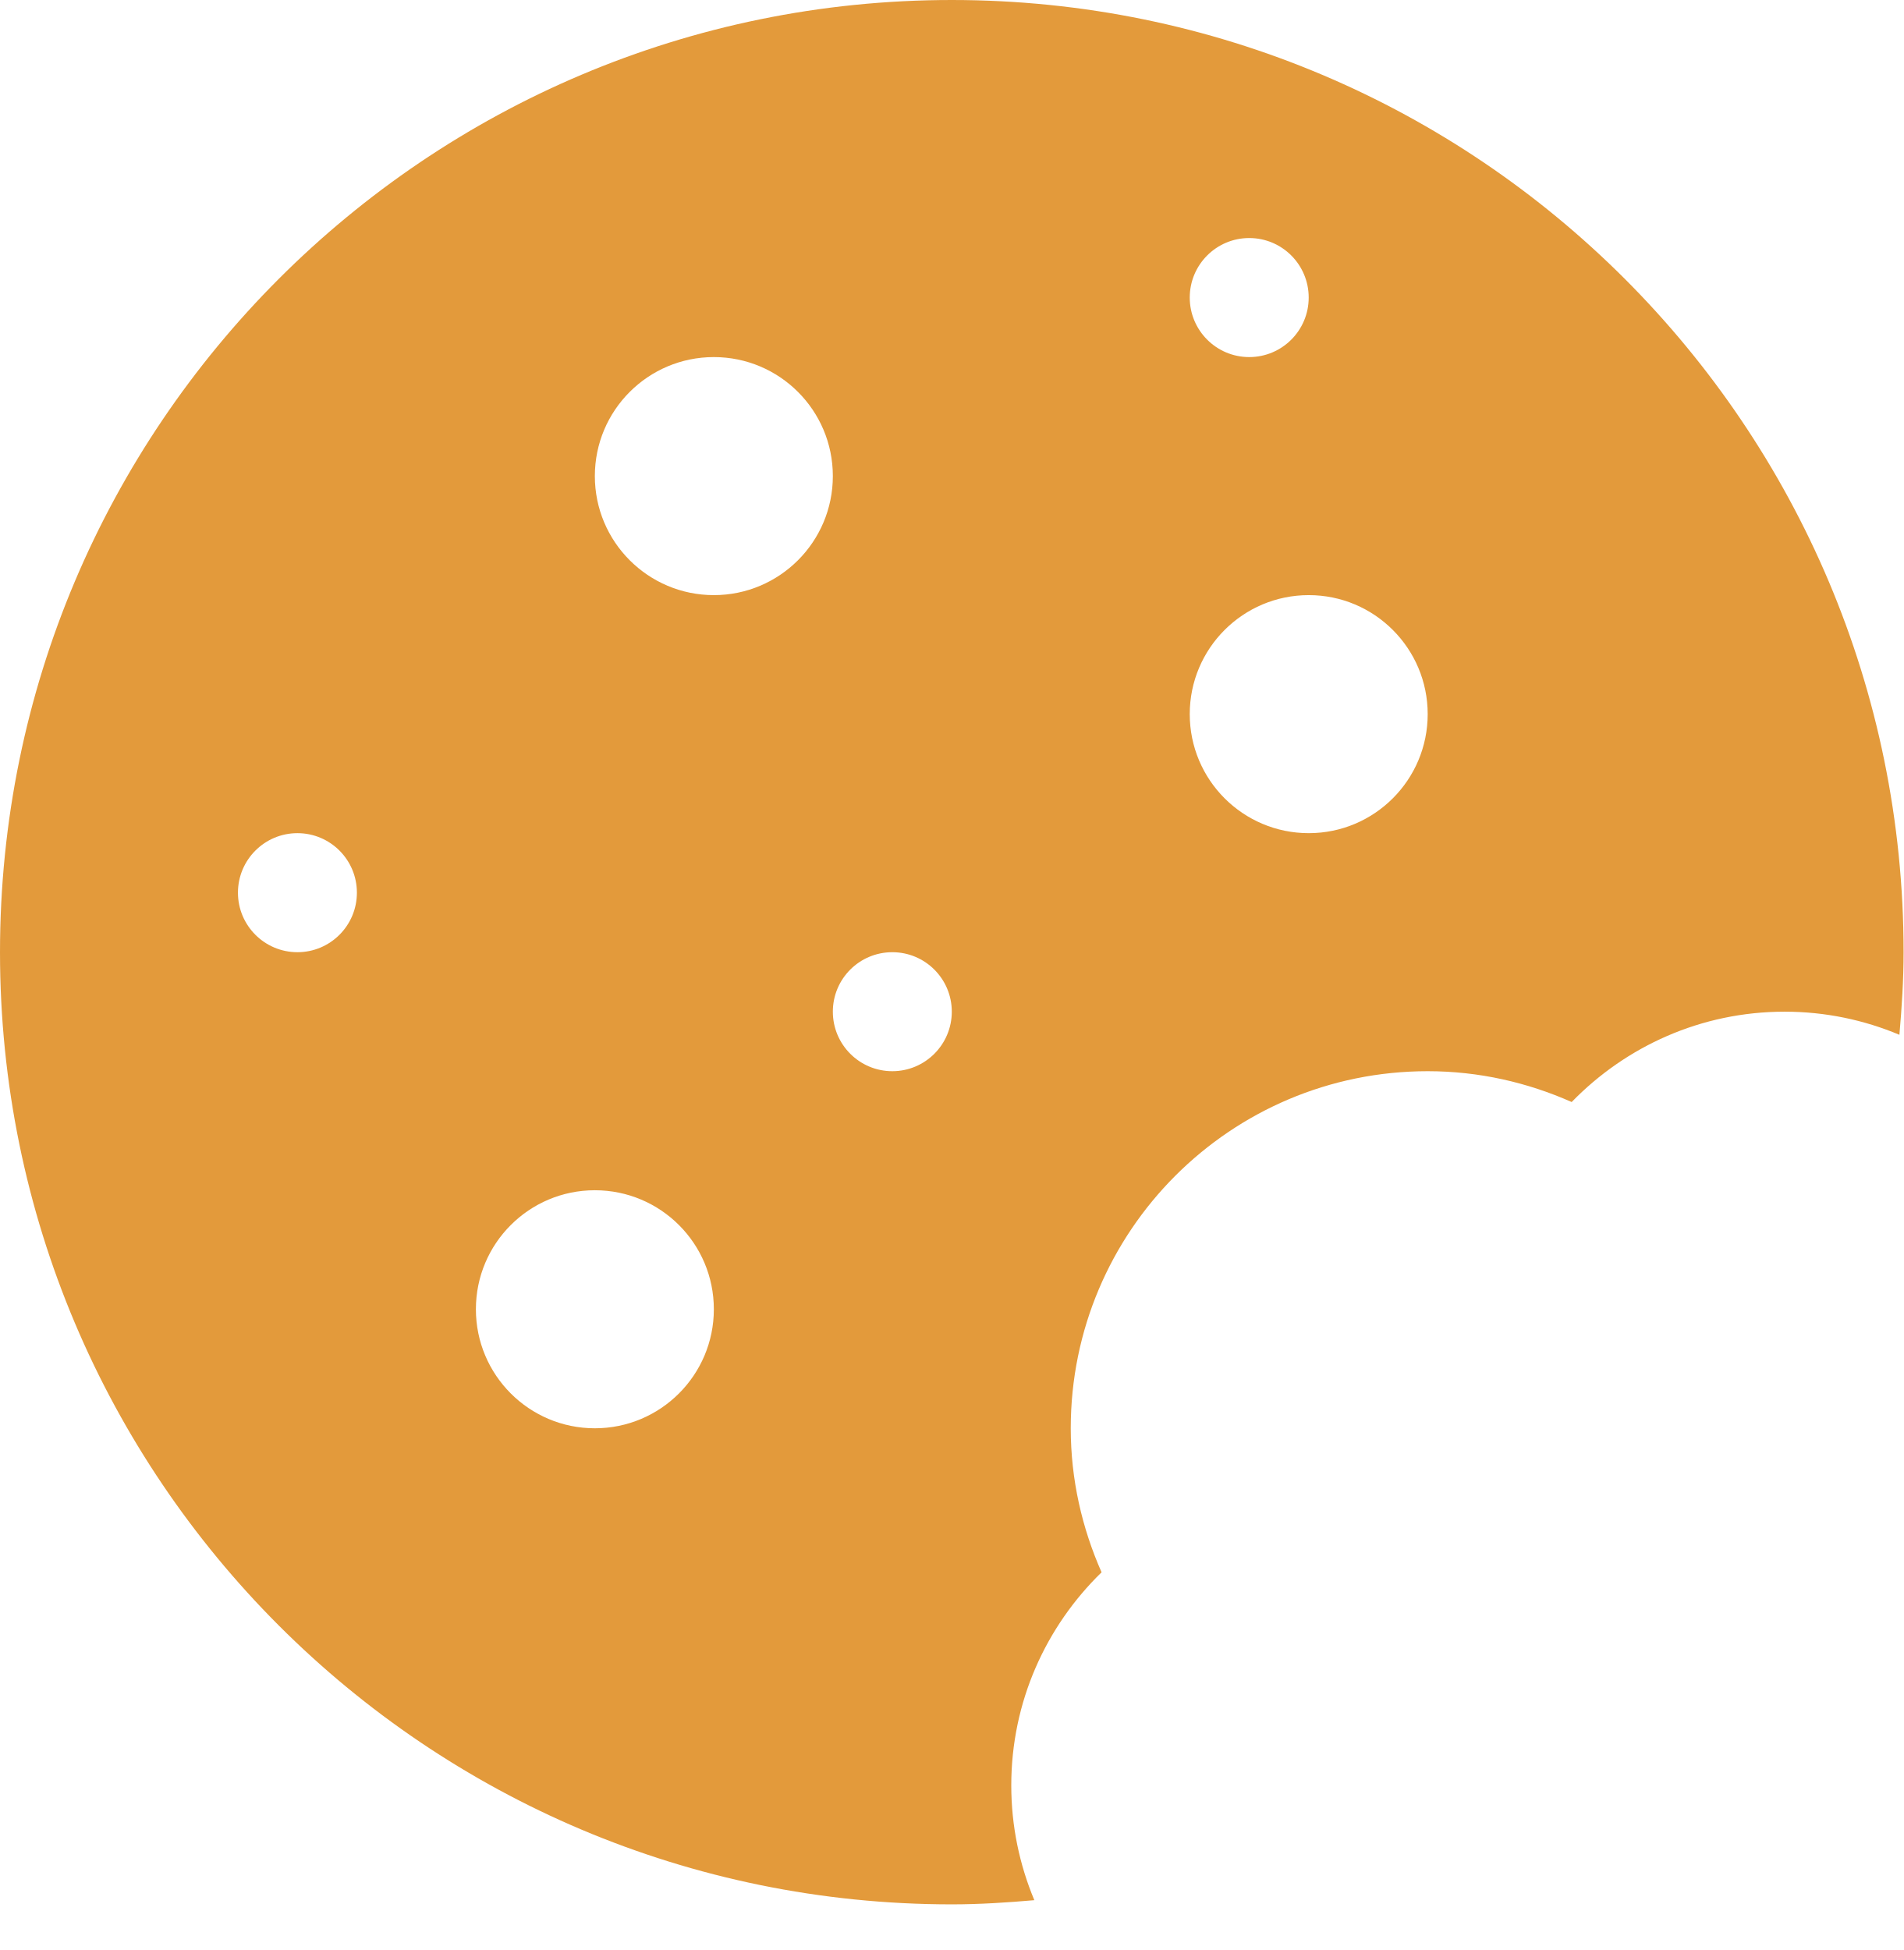
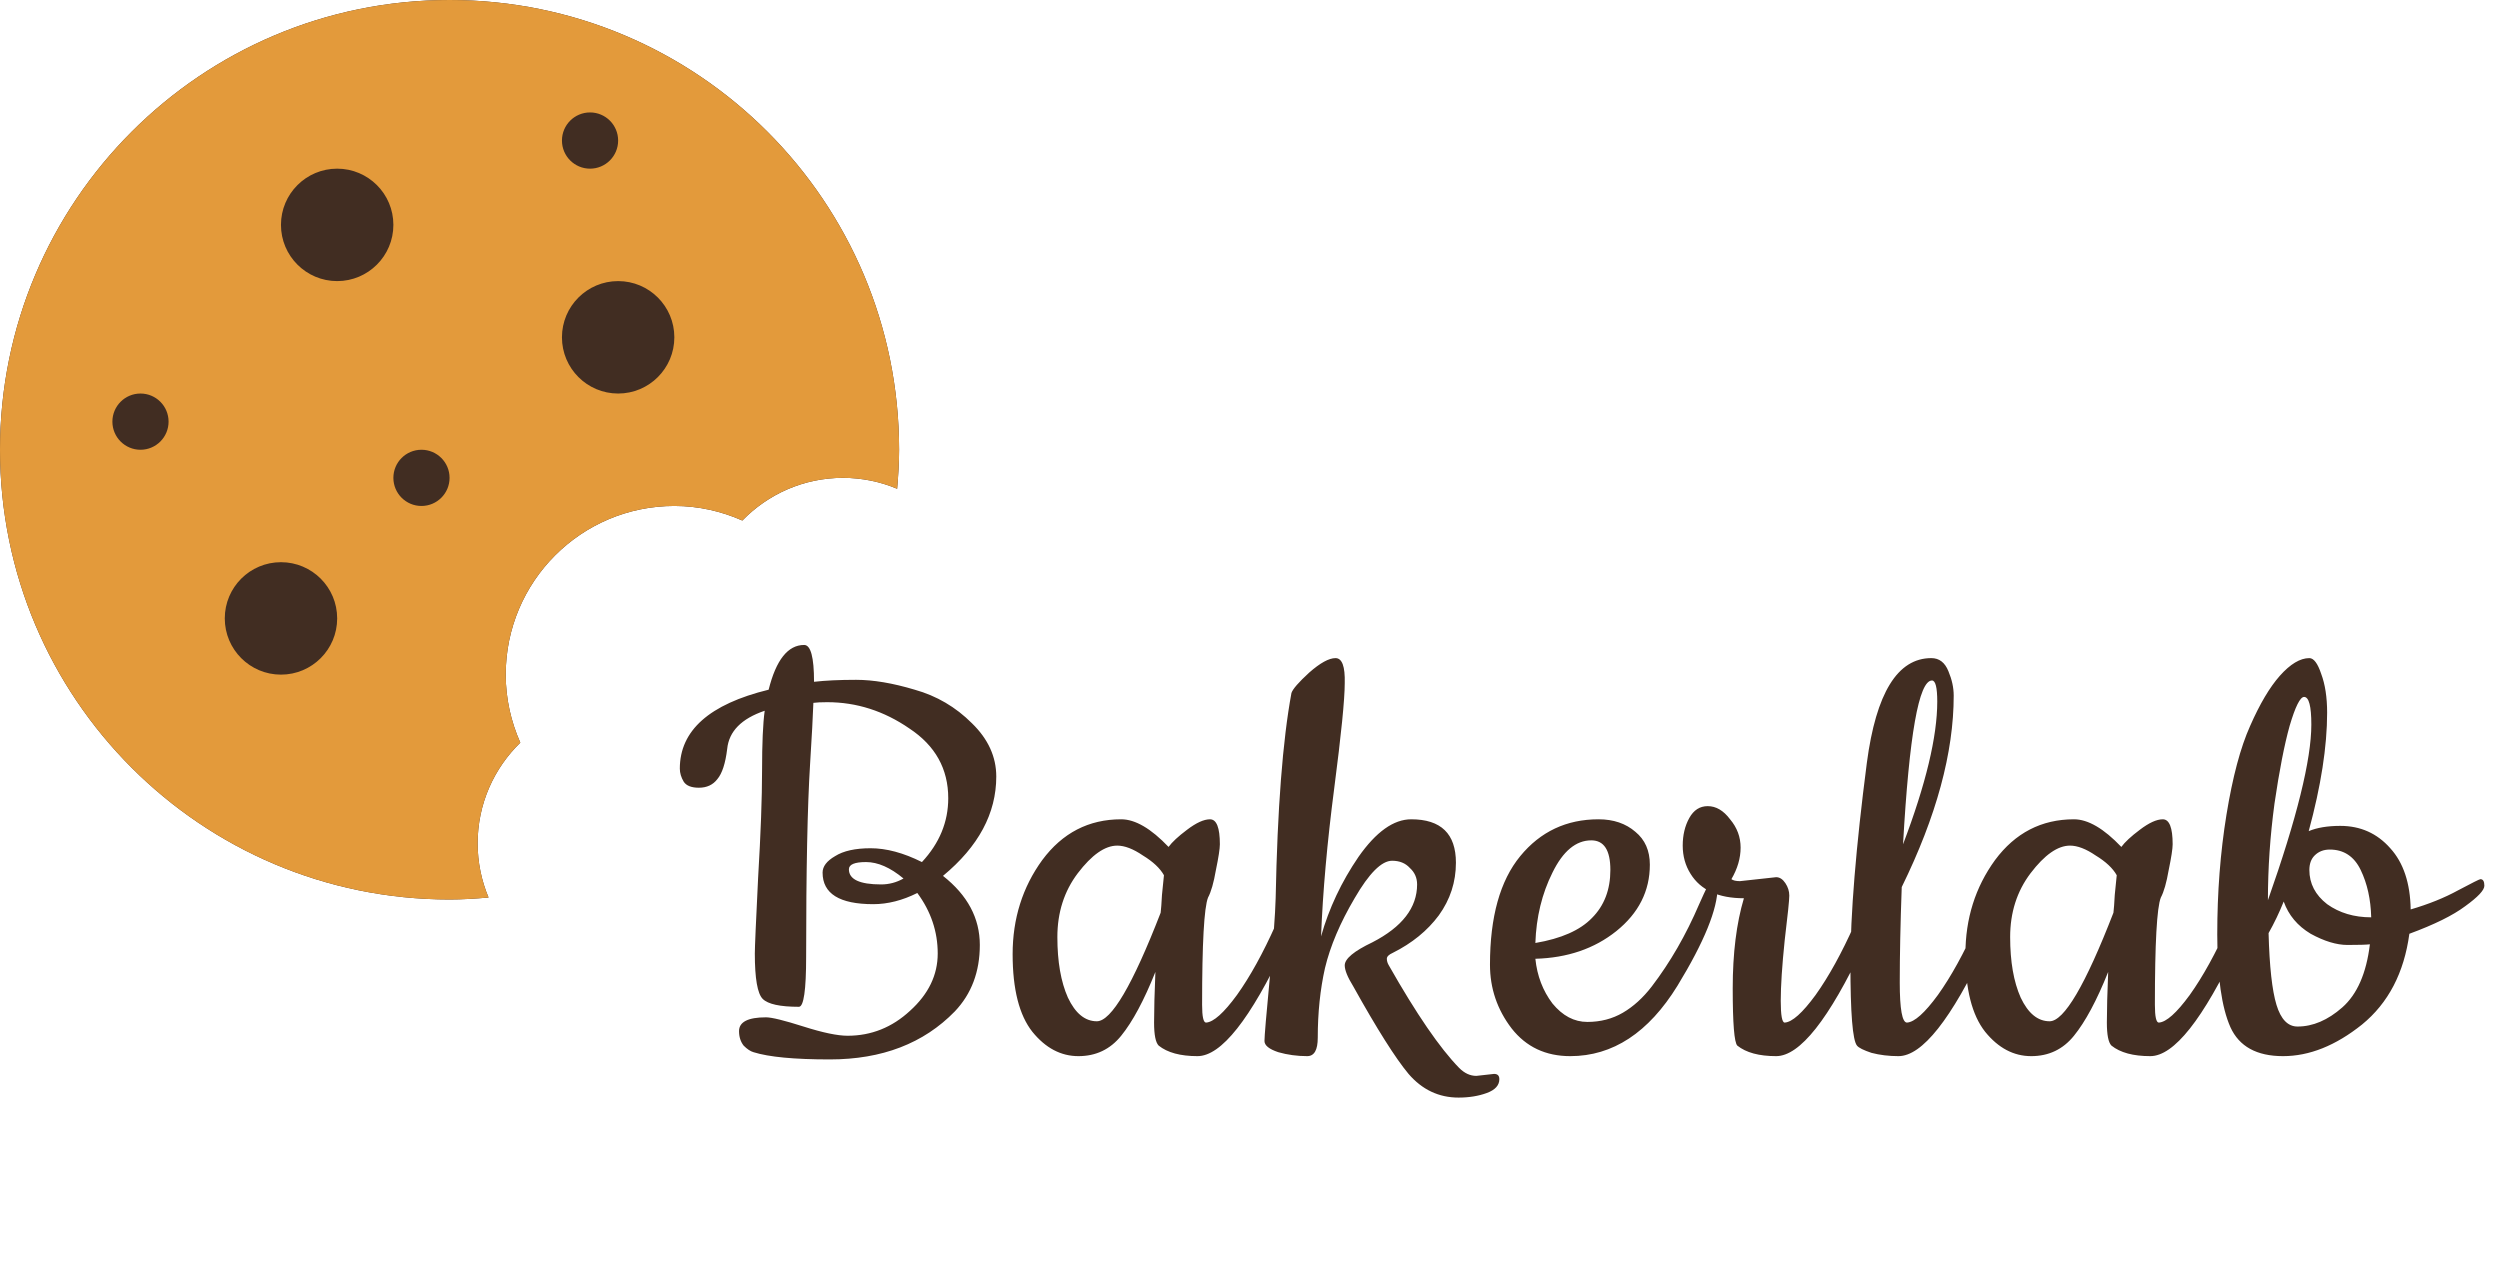
- <svg xmlns="http://www.w3.org/2000/svg" width="41" height="42" viewBox="0 0 41 42" fill="none">
+ <svg xmlns="http://www.w3.org/2000/svg" width="114" height="58" viewBox="0 0 114 58" fill="none">
+   <path d="M38.65 47.23C39.73 47.23 40.68 46.85 41.5 46.09C42.34 45.33 42.76 44.46 42.76 43.48C42.76 42.48 42.45 41.56 41.83 40.72C41.15 41.06 40.48 41.23 39.82 41.23C38.28 41.23 37.51 40.75 37.51 39.79C37.51 39.51 37.7 39.26 38.08 39.04C38.46 38.8 39 38.68 39.7 38.68C40.42 38.68 41.2 38.89 42.04 39.31C42.84 38.45 43.24 37.48 43.24 36.4C43.24 35.06 42.65 34 41.47 33.22C40.31 32.42 39.06 32.02 37.72 32.02C37.44 32.02 37.23 32.03 37.09 32.05C37.07 32.63 37.02 33.56 36.94 34.84C36.82 36.76 36.76 39.69 36.76 43.63C36.76 45.15 36.65 45.91 36.43 45.91C35.57 45.91 35.02 45.79 34.78 45.55C34.54 45.31 34.42 44.62 34.42 43.48C34.42 43.2 34.47 42.05 34.57 40.03C34.69 38.01 34.75 36.38 34.75 35.14C34.75 33.9 34.79 32.99 34.87 32.41C33.81 32.77 33.24 33.35 33.16 34.15C33.08 34.81 32.93 35.27 32.71 35.53C32.51 35.79 32.23 35.92 31.87 35.92C31.53 35.92 31.3 35.83 31.18 35.65C31.06 35.45 31 35.25 31 35.05C31 33.31 32.35 32.11 35.05 31.45C35.39 30.09 35.93 29.41 36.67 29.41C36.97 29.41 37.12 29.97 37.12 31.09C37.64 31.03 38.28 31 39.04 31C39.82 31 40.71 31.15 41.71 31.45C42.71 31.73 43.58 32.24 44.32 32.98C45.06 33.7 45.43 34.51 45.43 35.41C45.43 37.09 44.62 38.6 43 39.94C44.12 40.82 44.68 41.87 44.68 43.09C44.68 44.31 44.3 45.32 43.54 46.12C42.12 47.58 40.22 48.31 37.84 48.31C36.22 48.31 35.06 48.2 34.36 47.98C34.22 47.94 34.07 47.84 33.91 47.68C33.77 47.5 33.7 47.28 33.7 47.02C33.7 46.6 34.11 46.39 34.93 46.39C35.19 46.39 35.76 46.53 36.64 46.81C37.52 47.09 38.19 47.23 38.65 47.23ZM41.2 40.06C40.6 39.56 40.03 39.31 39.49 39.31C38.97 39.31 38.71 39.42 38.71 39.64C38.71 40.1 39.2 40.33 40.18 40.33C40.54 40.33 40.88 40.24 41.2 40.06ZM54.606 48.16C53.826 48.16 53.236 48 52.836 47.68C52.696 47.54 52.626 47.19 52.626 46.63C52.626 46.05 52.646 45.28 52.686 44.32C52.166 45.62 51.646 46.59 51.126 47.23C50.626 47.85 49.976 48.16 49.176 48.16C48.376 48.16 47.676 47.79 47.076 47.05C46.476 46.29 46.176 45.11 46.176 43.51C46.176 41.89 46.626 40.46 47.526 39.22C48.446 37.98 49.646 37.36 51.126 37.36C51.766 37.36 52.486 37.78 53.286 38.62C53.446 38.4 53.726 38.14 54.126 37.84C54.546 37.52 54.896 37.36 55.176 37.36C55.476 37.36 55.626 37.74 55.626 38.5C55.626 38.7 55.566 39.09 55.446 39.67C55.346 40.25 55.226 40.67 55.086 40.93C54.906 41.39 54.816 43.02 54.816 45.82C54.816 46.36 54.876 46.63 54.996 46.63C55.336 46.61 55.806 46.19 56.406 45.37C57.006 44.53 57.596 43.46 58.176 42.16C58.776 40.86 59.136 40.21 59.256 40.21C59.396 40.21 59.466 40.29 59.466 40.45C59.466 41.01 59.176 41.9 58.596 43.12C57.016 46.48 55.686 48.16 54.606 48.16ZM50.946 38.56C50.386 38.56 49.786 38.98 49.146 39.82C48.526 40.64 48.216 41.61 48.216 42.73C48.216 43.85 48.376 44.77 48.696 45.49C49.036 46.21 49.476 46.57 50.016 46.57C50.676 46.57 51.646 44.92 52.926 41.62C52.946 41.46 52.966 41.19 52.986 40.81C53.026 40.41 53.056 40.11 53.076 39.91C52.896 39.59 52.576 39.29 52.116 39.01C51.676 38.71 51.286 38.56 50.946 38.56ZM67.32 49.06L68.13 48.97C68.29 48.97 68.37 49.05 68.37 49.21C68.37 49.49 68.18 49.7 67.8 49.84C67.42 49.98 66.99 50.05 66.51 50.05C65.61 50.05 64.85 49.69 64.23 48.97C63.63 48.25 62.79 46.92 61.71 44.98C61.45 44.56 61.32 44.24 61.32 44.02C61.32 43.72 61.74 43.37 62.58 42.97C63.94 42.27 64.62 41.39 64.62 40.33C64.62 40.03 64.51 39.78 64.29 39.58C64.09 39.36 63.82 39.25 63.48 39.25C63 39.25 62.43 39.82 61.77 40.96C61.11 42.08 60.66 43.14 60.42 44.14C60.2 45.12 60.09 46.18 60.09 47.32C60.09 47.88 59.93 48.16 59.61 48.16C59.15 48.16 58.71 48.1 58.29 47.98C57.87 47.84 57.66 47.67 57.66 47.47C57.66 47.25 57.74 46.3 57.9 44.62C58.06 42.92 58.15 41.7 58.17 40.96C58.25 36.88 58.49 33.76 58.89 31.6C58.95 31.42 59.22 31.11 59.7 30.67C60.2 30.23 60.6 30.01 60.9 30.01C61.2 30.01 61.34 30.39 61.32 31.15C61.32 31.89 61.16 33.49 60.84 35.95C60.52 38.41 60.32 40.66 60.24 42.7C60.6 41.42 61.17 40.21 61.95 39.07C62.75 37.93 63.55 37.36 64.35 37.36C65.71 37.36 66.39 38.02 66.39 39.34C66.39 40.22 66.13 41.02 65.61 41.74C65.09 42.44 64.39 43.01 63.51 43.45C63.33 43.53 63.24 43.62 63.24 43.72C63.24 43.82 63.27 43.92 63.33 44.02C64.59 46.24 65.66 47.8 66.54 48.7C66.78 48.94 67.04 49.06 67.32 49.06ZM71.603 48.16C70.483 48.16 69.593 47.74 68.933 46.9C68.273 46.04 67.943 45.07 67.943 43.99C67.943 41.81 68.403 40.16 69.323 39.04C70.243 37.92 71.433 37.36 72.893 37.36C73.573 37.36 74.133 37.55 74.573 37.93C75.013 38.29 75.233 38.79 75.233 39.43C75.233 40.63 74.723 41.64 73.703 42.46C72.703 43.26 71.473 43.68 70.013 43.72C70.093 44.5 70.353 45.18 70.793 45.76C71.253 46.32 71.783 46.6 72.383 46.6C72.983 46.6 73.523 46.46 74.003 46.18C74.483 45.9 74.923 45.5 75.323 44.98C76.163 43.88 76.883 42.63 77.483 41.23C77.643 40.87 77.763 40.61 77.843 40.45C77.943 40.29 78.043 40.21 78.143 40.21C78.263 40.21 78.323 40.29 78.323 40.45C78.323 41.45 77.713 42.95 76.493 44.95C75.173 47.09 73.543 48.16 71.603 48.16ZM70.013 43C71.193 42.8 72.053 42.42 72.593 41.86C73.153 41.3 73.433 40.57 73.433 39.67C73.433 38.77 73.143 38.32 72.563 38.32C71.863 38.32 71.273 38.81 70.793 39.79C70.313 40.75 70.053 41.82 70.013 43ZM79.342 40.18L80.992 40C81.152 40 81.292 40.09 81.412 40.27C81.532 40.45 81.592 40.64 81.592 40.84C81.592 41.04 81.522 41.72 81.382 42.88C81.262 44.04 81.202 44.96 81.202 45.64C81.202 46.3 81.262 46.63 81.382 46.63C81.722 46.61 82.192 46.19 82.792 45.37C83.392 44.53 83.982 43.46 84.562 42.16C85.162 40.86 85.522 40.21 85.642 40.21C85.782 40.21 85.852 40.29 85.852 40.45C85.852 41.01 85.562 41.9 84.982 43.12C83.402 46.48 82.072 48.16 80.992 48.16C80.212 48.16 79.622 48 79.222 47.68C79.082 47.54 79.012 46.67 79.012 45.07C79.012 43.47 79.182 42.1 79.522 40.96C78.362 40.96 77.552 40.59 77.092 39.85C76.852 39.47 76.732 39.04 76.732 38.56C76.732 38.08 76.832 37.66 77.032 37.3C77.232 36.94 77.512 36.76 77.872 36.76C78.252 36.76 78.592 36.96 78.892 37.36C79.212 37.74 79.372 38.17 79.372 38.65C79.372 39.13 79.232 39.61 78.952 40.09C79.032 40.15 79.162 40.18 79.342 40.18ZM86.569 48.16C86.129 48.16 85.719 48.11 85.339 48.01C84.979 47.89 84.759 47.78 84.679 47.68C84.479 47.44 84.379 46.2 84.379 43.96C84.379 41.7 84.629 38.64 85.129 34.78C85.549 31.6 86.529 30.01 88.069 30.01C88.429 30.01 88.689 30.21 88.849 30.61C89.009 30.99 89.089 31.36 89.089 31.72C89.089 34.32 88.299 37.23 86.719 40.45C86.659 42.11 86.629 43.56 86.629 44.8C86.629 46.02 86.739 46.63 86.959 46.63C87.299 46.61 87.769 46.19 88.369 45.37C88.969 44.53 89.559 43.46 90.139 42.16C90.739 40.86 91.099 40.21 91.219 40.21C91.359 40.21 91.429 40.29 91.429 40.45C91.429 41.01 91.139 41.9 90.559 43.12C88.979 46.48 87.649 48.16 86.569 48.16ZM88.339 31.99C88.339 31.35 88.259 31.03 88.099 31.03C87.499 31.03 87.059 33.52 86.779 38.5C87.819 35.76 88.339 33.59 88.339 31.99ZM98.053 48.16C97.273 48.16 96.683 48 96.283 47.68C96.143 47.54 96.073 47.19 96.073 46.63C96.073 46.05 96.093 45.28 96.133 44.32C95.613 45.62 95.093 46.59 94.573 47.23C94.073 47.85 93.423 48.16 92.623 48.16C91.823 48.16 91.123 47.79 90.523 47.05C89.923 46.29 89.623 45.11 89.623 43.51C89.623 41.89 90.073 40.46 90.973 39.22C91.893 37.98 93.093 37.36 94.573 37.36C95.213 37.36 95.933 37.78 96.733 38.62C96.893 38.4 97.173 38.14 97.573 37.84C97.993 37.52 98.343 37.36 98.623 37.36C98.923 37.36 99.073 37.74 99.073 38.5C99.073 38.7 99.013 39.09 98.893 39.67C98.793 40.25 98.673 40.67 98.533 40.93C98.353 41.39 98.263 43.02 98.263 45.82C98.263 46.36 98.323 46.63 98.443 46.63C98.783 46.61 99.253 46.19 99.853 45.37C100.453 44.53 101.043 43.46 101.623 42.16C102.223 40.86 102.583 40.21 102.703 40.21C102.843 40.21 102.913 40.29 102.913 40.45C102.913 41.01 102.623 41.9 102.043 43.12C100.463 46.48 99.133 48.16 98.053 48.16ZM94.393 38.56C93.833 38.56 93.233 38.98 92.593 39.82C91.973 40.64 91.663 41.61 91.663 42.73C91.663 43.85 91.823 44.77 92.143 45.49C92.483 46.21 92.923 46.57 93.463 46.57C94.123 46.57 95.093 44.92 96.373 41.62C96.393 41.46 96.413 41.19 96.433 40.81C96.473 40.41 96.503 40.11 96.523 39.91C96.343 39.59 96.023 39.29 95.563 39.01C95.123 38.71 94.733 38.56 94.393 38.56ZM106.717 37.66C107.637 37.66 108.397 38 108.997 38.68C109.597 39.34 109.907 40.27 109.927 41.47C110.747 41.23 111.467 40.94 112.087 40.6C112.727 40.26 113.067 40.09 113.107 40.09C113.227 40.09 113.287 40.19 113.287 40.39C113.287 40.59 112.997 40.9 112.417 41.32C111.857 41.74 111.007 42.16 109.867 42.58C109.627 44.36 108.907 45.74 107.707 46.72C106.507 47.68 105.307 48.16 104.107 48.16C102.907 48.16 102.107 47.72 101.707 46.84C101.307 45.94 101.107 44.53 101.107 42.61C101.107 40.69 101.247 38.87 101.527 37.15C101.807 35.43 102.167 34.08 102.607 33.1C103.047 32.1 103.497 31.34 103.957 30.82C104.437 30.28 104.887 30.01 105.307 30.01C105.507 30.01 105.687 30.25 105.847 30.73C106.027 31.21 106.117 31.8 106.117 32.5C106.117 34.04 105.837 35.84 105.277 37.9C105.657 37.74 106.137 37.66 106.717 37.66ZM108.067 43.06C107.907 43.08 107.567 43.09 107.047 43.09C106.547 43.09 105.987 42.92 105.367 42.58C104.767 42.22 104.357 41.73 104.137 41.11C103.937 41.61 103.707 42.09 103.447 42.55C103.487 44.07 103.607 45.16 103.807 45.82C104.007 46.48 104.327 46.81 104.767 46.81C105.467 46.81 106.147 46.52 106.807 45.94C107.487 45.34 107.907 44.38 108.067 43.06ZM105.397 33.04C105.397 32.2 105.287 31.78 105.067 31.78C104.887 31.78 104.667 32.22 104.407 33.1C104.167 33.96 103.937 35.14 103.717 36.64C103.517 38.12 103.417 39.59 103.417 41.05C104.737 37.31 105.397 34.64 105.397 33.04ZM106.237 38.74C105.957 38.74 105.727 38.83 105.547 39.01C105.387 39.17 105.307 39.39 105.307 39.67C105.307 40.29 105.577 40.81 106.117 41.23C106.677 41.63 107.347 41.83 108.127 41.83C108.107 41.01 107.947 40.29 107.647 39.67C107.347 39.05 106.877 38.74 106.237 38.74Z" fill="#412D22" />
+   <path d="M0 20.509C0 9.182 9.178 0 20.5 0C31.822 0 41 9.182 41 20.509C41 21.109 40.961 21.7 40.91 22.288C40.149 21.968 39.314 21.79 38.438 21.79C36.636 21.79 35.015 22.539 33.851 23.736C32.901 23.315 31.856 23.072 30.75 23.072C26.504 23.072 23.062 26.515 23.062 30.763C23.062 31.869 23.306 32.915 23.726 33.865C22.529 35.03 21.781 36.652 21.781 38.454C21.781 39.331 21.959 40.166 22.278 40.927C21.691 40.978 21.1 41.017 20.5 41.017C9.178 41.017 0 31.835 0 20.509Z" fill="#412D22" />
  <path d="M20.5 0C9.178 0 0 9.182 0 20.509C0 31.835 9.178 41.017 20.5 41.017C21.1 41.017 21.691 40.978 22.278 40.927C21.959 40.166 21.781 39.331 21.781 38.454C21.781 36.652 22.529 35.03 23.726 33.865C23.306 32.915 23.062 31.869 23.062 30.763C23.062 26.515 26.504 23.072 30.75 23.072C31.856 23.072 32.901 23.315 33.851 23.736C35.015 22.539 36.636 21.79 38.438 21.79C39.314 21.79 40.149 21.968 40.91 22.288C40.961 21.7 41 21.109 41 20.509C41 9.182 31.822 0 20.5 0ZM6.406 20.509C5.699 20.509 5.125 19.935 5.125 19.227C5.125 18.519 5.699 17.945 6.406 17.945C7.114 17.945 7.687 18.519 7.687 19.227C7.687 19.935 7.114 20.509 6.406 20.509ZM12.812 30.763C11.397 30.763 10.25 29.615 10.25 28.199C10.25 26.783 11.397 25.636 12.812 25.636C14.228 25.636 15.375 26.783 15.375 28.199C15.375 29.615 14.228 30.763 12.812 30.763ZM15.375 12.818C13.96 12.818 12.812 11.67 12.812 10.254C12.812 8.838 13.96 7.691 15.375 7.691C16.79 7.691 17.938 8.838 17.938 10.254C17.938 11.67 16.79 12.818 15.375 12.818ZM19.219 23.072C18.511 23.072 17.938 22.498 17.938 21.79C17.938 21.082 18.511 20.509 19.219 20.509C19.926 20.509 20.5 21.082 20.5 21.79C20.5 22.498 19.926 23.072 19.219 23.072ZM26.906 5.127C27.614 5.127 28.187 5.701 28.187 6.409C28.187 7.117 27.614 7.691 26.906 7.691C26.199 7.691 25.625 7.117 25.625 6.409C25.625 5.701 26.199 5.127 26.906 5.127ZM28.188 17.945C26.772 17.945 25.625 16.797 25.625 15.381C25.625 13.966 26.772 12.818 28.188 12.818C29.603 12.818 30.75 13.966 30.75 15.381C30.75 16.797 29.603 17.945 28.188 17.945Z" fill="#E39A3B" />
</svg>
